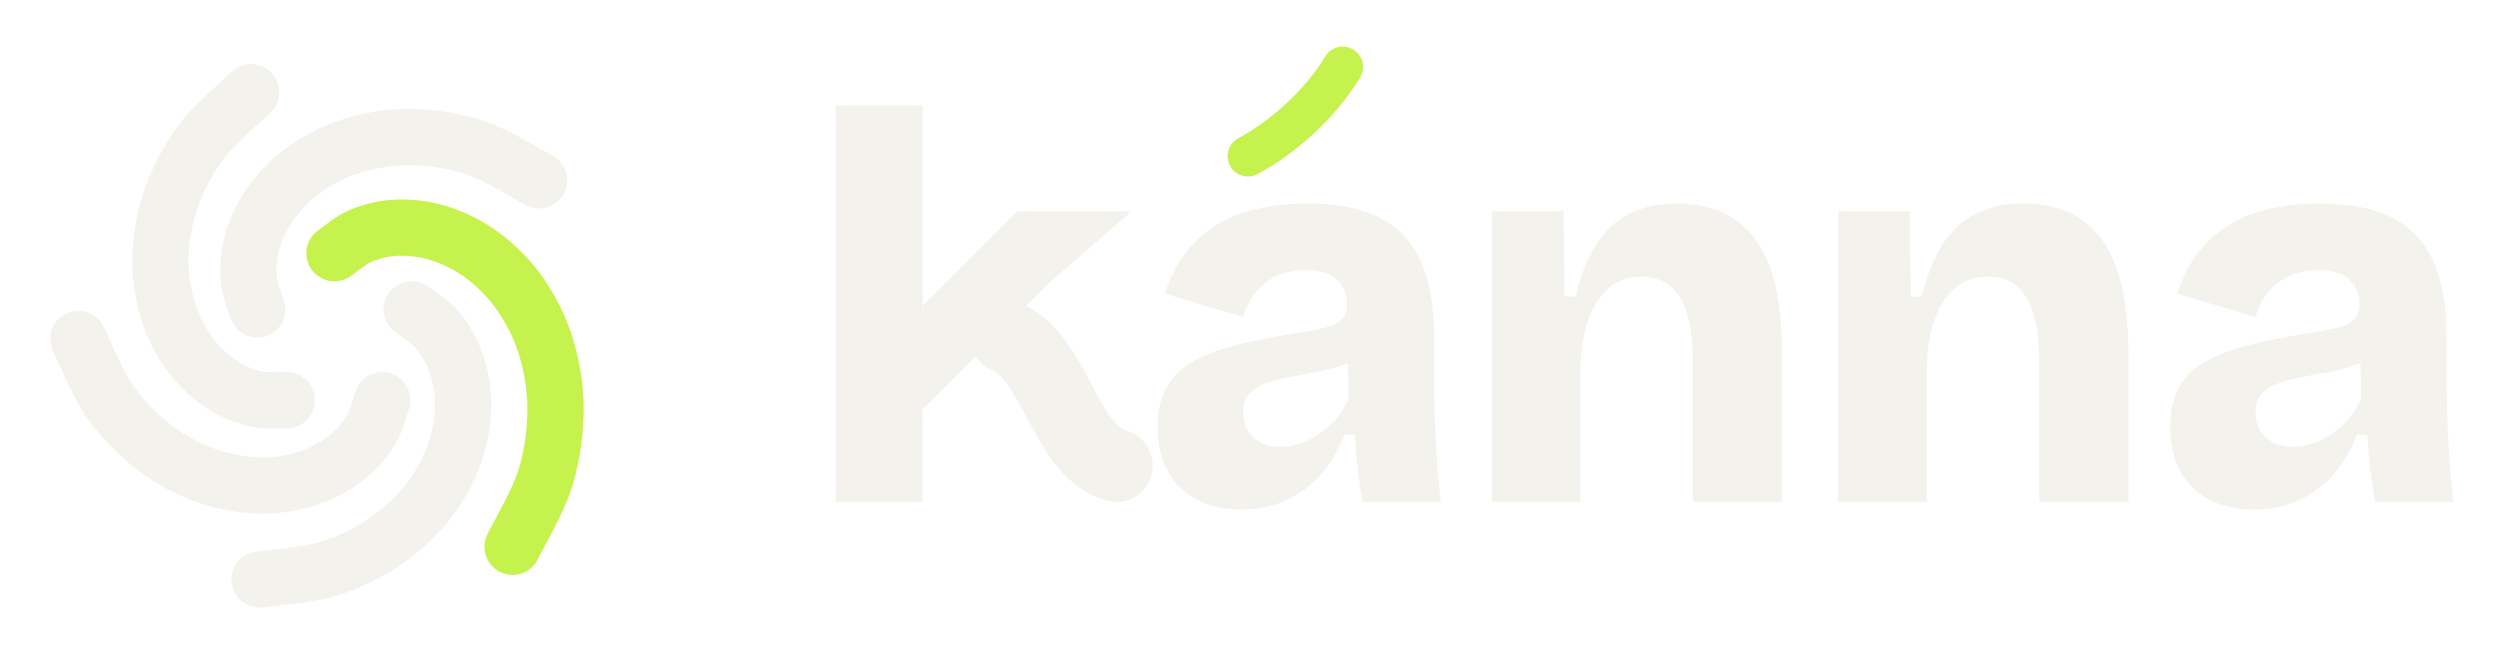
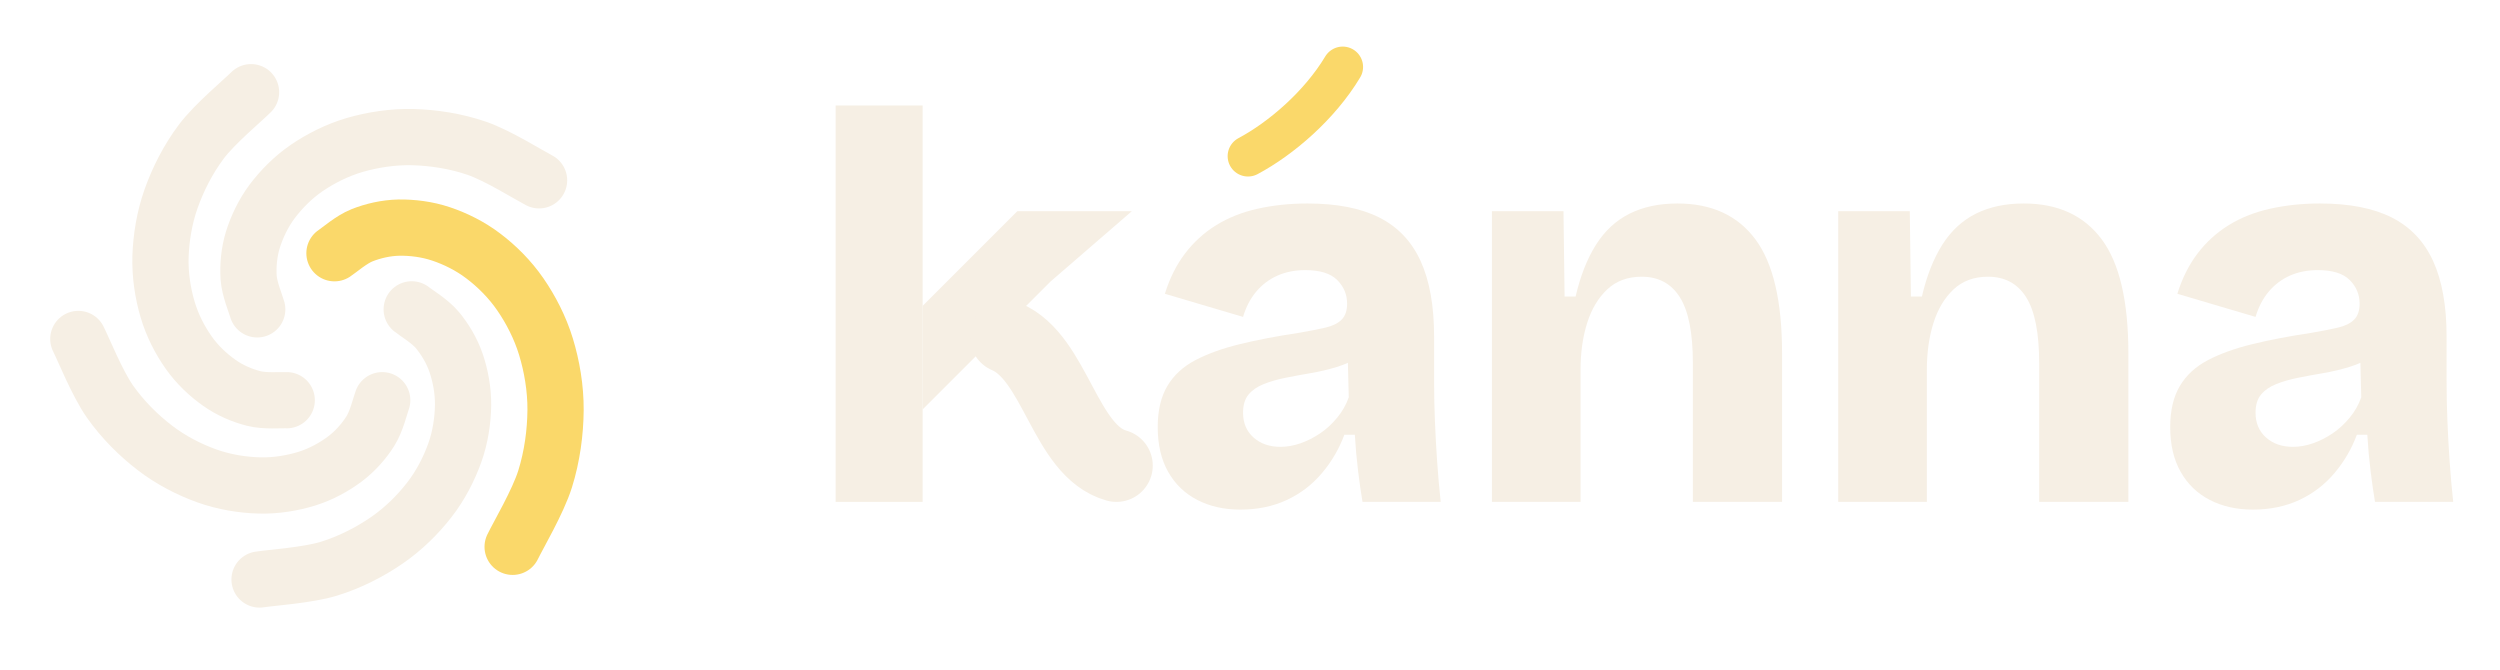
<svg xmlns="http://www.w3.org/2000/svg" viewBox="-40 -911.6 4540.76 1215.2" role="img" aria-label="Kánna">
  <g transform="translate(0 -871.6) scale(11.35)">
    <g fill="none" stroke-width="9.0" stroke-linecap="round">
-       <path d="M50 37C50.74 36.52 52.7 34.8 54.42 34.12C56.14 33.44 58.21 32.94 60.32 32.9C62.42 32.87 64.81 33.15 67.06 33.91C69.31 34.66 71.72 35.84 73.83 37.45C75.95 39.05 78.06 41.14 79.73 43.56C81.4 45.98 82.91 48.88 83.85 51.97C84.79 55.06 85.4 58.58 85.38 62.1C85.35 65.63 84.85 69.47 83.71 73.12C82.57 76.77 79.38 82.17 78.51 83.98" stroke="#C6F24E" />
-       <path d="M62.36 45.98C63.05 46.54 65.3 47.88 66.49 49.32C67.67 50.75 68.79 52.58 69.47 54.58C70.15 56.59 70.61 58.96 70.58 61.35C70.54 63.74 70.16 66.41 69.26 68.92C68.36 71.44 67.01 74.11 65.19 76.45C63.38 78.79 61.05 81.11 58.37 82.95C55.69 84.79 52.49 86.45 49.1 87.49C45.71 88.53 39.86 88.92 38.01 89.21" stroke="#F4F2EC" />
-       <path d="M57.64 60.52C57.33 61.34 56.74 63.9 55.74 65.47C54.75 67.04 53.35 68.66 51.66 69.93C49.96 71.2 47.85 72.37 45.57 73.08C43.28 73.78 40.62 74.24 37.95 74.16C35.28 74.09 32.33 73.62 29.54 72.62C26.76 71.62 23.82 70.12 21.25 68.14C18.67 66.16 16.11 63.63 14.07 60.73C12.03 57.82 9.85 52.38 9.01 50.72" stroke="#F4F2EC" />
-       <path d="M42.36 60.52C41.48 60.47 38.87 60.71 37.06 60.24C35.26 59.78 33.29 58.96 31.56 57.73C29.83 56.51 28.06 54.87 26.68 52.91C25.3 50.96 24.05 48.57 23.3 46.01C22.54 43.45 22.07 40.49 22.16 37.53C22.26 34.58 22.77 31.32 23.86 28.26C24.95 25.19 26.56 21.98 28.69 19.14C30.82 16.3 35.33 12.55 36.65 11.23" stroke="#F4F2EC" />
-       <path d="M37.64 45.98C37.41 45.13 36.38 42.72 36.26 40.86C36.15 39.01 36.32 36.87 36.94 34.85C37.57 32.83 38.59 30.64 40.02 28.72C41.46 26.81 43.34 24.88 45.54 23.37C47.75 21.86 50.41 20.5 53.25 19.67C56.1 18.85 59.35 18.33 62.6 18.42C65.85 18.51 69.41 19.05 72.76 20.2C76.12 21.35 81.08 24.47 82.74 25.33" stroke="#F4F2EC" />
+       <path d="M50 37C50.74 36.52 52.7 34.8 54.42 34.12C56.14 33.44 58.21 32.94 60.32 32.9C62.42 32.87 64.81 33.15 67.06 33.91C69.31 34.66 71.72 35.84 73.83 37.45C75.95 39.05 78.06 41.14 79.73 43.56C81.4 45.98 82.91 48.88 83.85 51.97C84.79 55.06 85.4 58.58 85.38 62.1C85.35 65.63 84.85 69.47 83.71 73.12C82.57 76.77 79.38 82.17 78.51 83.98" stroke="#FAD86A" />
+       <path d="M62.36 45.98C63.05 46.54 65.3 47.88 66.49 49.32C67.67 50.75 68.79 52.58 69.47 54.58C70.15 56.59 70.61 58.96 70.58 61.35C70.54 63.74 70.16 66.41 69.26 68.92C68.36 71.44 67.01 74.11 65.19 76.45C63.38 78.79 61.05 81.11 58.37 82.95C55.69 84.79 52.49 86.45 49.1 87.49C45.71 88.53 39.86 88.92 38.01 89.21" stroke="#F6EFE4" />
+       <path d="M57.64 60.52C57.33 61.34 56.74 63.9 55.74 65.47C54.75 67.04 53.35 68.66 51.66 69.93C49.96 71.2 47.85 72.37 45.57 73.08C43.28 73.78 40.62 74.24 37.95 74.16C35.28 74.09 32.33 73.62 29.54 72.62C26.76 71.62 23.82 70.12 21.25 68.14C18.67 66.16 16.11 63.63 14.07 60.73C12.03 57.82 9.85 52.38 9.01 50.72" stroke="#F6EFE4" />
+       <path d="M42.36 60.52C41.48 60.47 38.87 60.71 37.06 60.24C35.26 59.78 33.29 58.96 31.56 57.73C29.83 56.51 28.06 54.87 26.68 52.91C25.3 50.96 24.05 48.57 23.3 46.01C22.54 43.45 22.07 40.49 22.16 37.53C22.26 34.58 22.77 31.32 23.86 28.26C24.95 25.19 26.56 21.98 28.69 19.14C30.82 16.3 35.33 12.55 36.65 11.23" stroke="#F6EFE4" />
+       <path d="M37.64 45.98C37.41 45.13 36.38 42.72 36.26 40.86C36.15 39.01 36.32 36.87 36.94 34.85C37.57 32.83 38.59 30.64 40.02 28.72C41.46 26.81 43.34 24.88 45.54 23.37C47.75 21.86 50.41 20.5 53.25 19.67C56.1 18.85 59.35 18.33 62.6 18.42C65.85 18.51 69.41 19.05 72.76 20.2C76.12 21.35 81.08 24.47 82.74 25.33" stroke="#F6EFE4" />
    </g>
  </g>
  <g transform="translate(1415.76 0)">
-     <g fill="#F4F2EC">
+     <g fill="#F6EFE4">
      <path d="M62 -720H220V0H62Z" />
      <path d="M220 -168L452 -400 L600 -528H392L220 -356Z" />
      <path d="M797 14Q753 14 719.0 -3.5Q685 -21 666.0 -54.5Q647 -88 647 -136Q647 -181 664.5 -210.5Q682 -240 715.5 -257.5Q749 -275 796.0 -286.5Q843 -298 903 -307Q932 -312 951.5 -316.5Q971 -321 981.0 -331.0Q991 -341 991 -360Q991 -385 973.0 -403.0Q955 -421 915 -421Q887 -421 864.5 -411.0Q842 -401 826.0 -382.0Q810 -363 802 -336L660 -378Q673 -420 696.5 -451.0Q720 -482 753.0 -502.5Q786 -523 828.5 -532.5Q871 -542 919 -542Q999 -542 1049.5 -516.5Q1100 -491 1124.5 -437.5Q1149 -384 1149 -300V-219Q1149 -183 1150.5 -146.5Q1152 -110 1154.5 -73.5Q1157 -37 1161 0H1019Q1015 -23 1011.0 -55.5Q1007 -88 1005 -122H986Q972 -84 945.5 -52.5Q919 -21 881.5 -3.5Q844 14 797 14ZM870 -100Q888 -100 906.5 -106.5Q925 -113 942.0 -124.5Q959 -136 973.0 -153.0Q987 -170 994 -190L992 -269L1014 -264Q995 -252 972.0 -245.0Q949 -238 925.5 -234.0Q902 -230 879.5 -225.5Q857 -221 839.5 -214.0Q822 -207 812.0 -195.0Q802 -183 802 -162Q802 -134 821.0 -117.0Q840 -100 870 -100Z" />
      <path d="M1254 0V-318V-528H1384L1386 -373H1406Q1419 -429 1443.0 -467.0Q1467 -505 1504.0 -523.5Q1541 -542 1591 -542Q1684 -542 1732.5 -477.0Q1781 -412 1781 -270V0H1619V-252Q1619 -334 1595.5 -371.5Q1572 -409 1526 -409Q1488 -409 1463.5 -386.0Q1439 -363 1427.0 -325.0Q1415 -287 1415 -240V0Z" />
      <path d="M1883 0V-318V-528H2013L2015 -373H2035Q2048 -429 2072.0 -467.0Q2096 -505 2133.0 -523.5Q2170 -542 2220 -542Q2313 -542 2361.5 -477.0Q2410 -412 2410 -270V0H2248V-252Q2248 -334 2224.5 -371.5Q2201 -409 2155 -409Q2117 -409 2092.5 -386.0Q2068 -363 2056.0 -325.0Q2044 -287 2044 -240V0Z" />
      <path d="M2636 14Q2592 14 2558.0 -3.5Q2524 -21 2505.0 -54.5Q2486 -88 2486 -136Q2486 -181 2503.5 -210.5Q2521 -240 2554.5 -257.5Q2588 -275 2635.0 -286.5Q2682 -298 2742 -307Q2771 -312 2790.5 -316.5Q2810 -321 2820.0 -331.0Q2830 -341 2830 -360Q2830 -385 2812.0 -403.0Q2794 -421 2754 -421Q2726 -421 2703.5 -411.0Q2681 -401 2665.0 -382.0Q2649 -363 2641 -336L2499 -378Q2512 -420 2535.5 -451.0Q2559 -482 2592.0 -502.5Q2625 -523 2667.5 -532.5Q2710 -542 2758 -542Q2838 -542 2888.5 -516.5Q2939 -491 2963.5 -437.5Q2988 -384 2988 -300V-219Q2988 -183 2989.5 -146.5Q2991 -110 2993.5 -73.5Q2996 -37 3000 0H2858Q2854 -23 2850.0 -55.5Q2846 -88 2844 -122H2825Q2811 -84 2784.5 -52.5Q2758 -21 2720.5 -3.5Q2683 14 2636 14ZM2709 -100Q2727 -100 2745.5 -106.5Q2764 -113 2781.0 -124.5Q2798 -136 2812.0 -153.0Q2826 -170 2833 -190L2831 -269L2853 -264Q2834 -252 2811.0 -245.0Q2788 -238 2764.5 -234.0Q2741 -230 2718.5 -225.5Q2696 -221 2678.5 -214.0Q2661 -207 2651.0 -195.0Q2641 -183 2641 -162Q2641 -134 2660.0 -117.0Q2679 -100 2709 -100Z" />
    </g>
-     <path d="M372 -300C462 -262 478 -92 572 -66" fill="none" stroke="#F4F2EC" stroke-width="132" stroke-linecap="round" />
-     <path d="M811 -628C871 -660 941 -720 983 -790" fill="none" stroke="#C6F24E" stroke-width="74" stroke-linecap="round" />
+     <path d="M372 -300C462 -262 478 -92 572 -66" fill="none" stroke="#F6EFE4" stroke-width="132" stroke-linecap="round" />
+     <path d="M811 -628C871 -660 941 -720 983 -790" fill="none" stroke="#FAD86A" stroke-width="74" stroke-linecap="round" />
  </g>
</svg>
